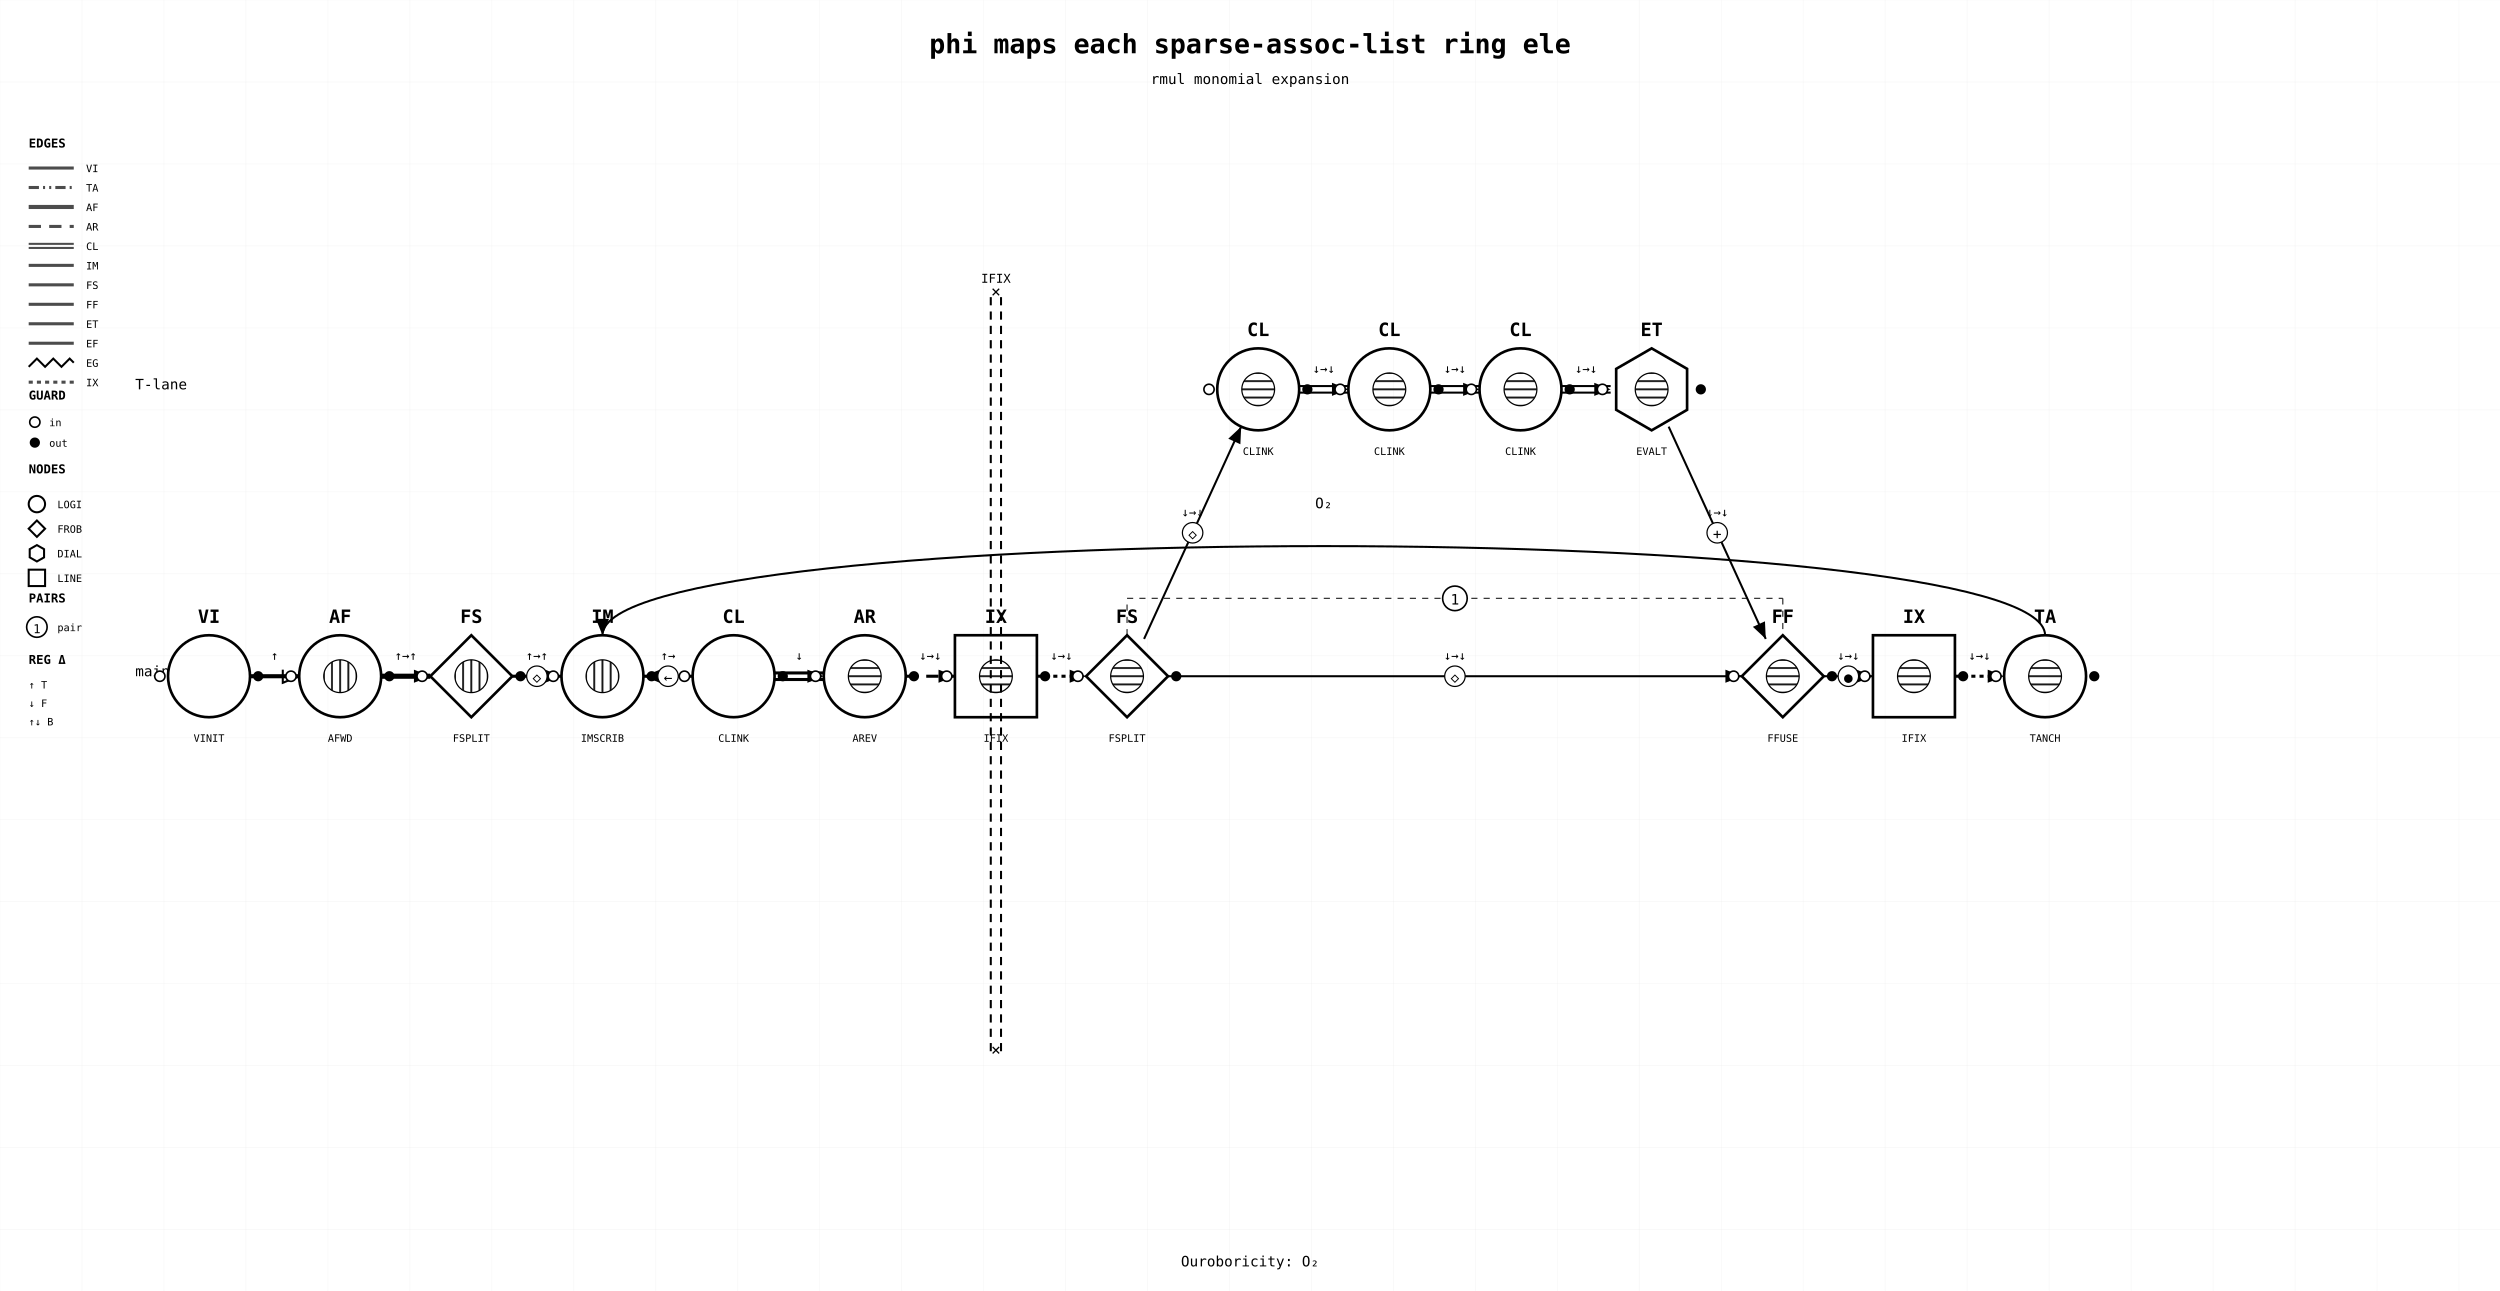
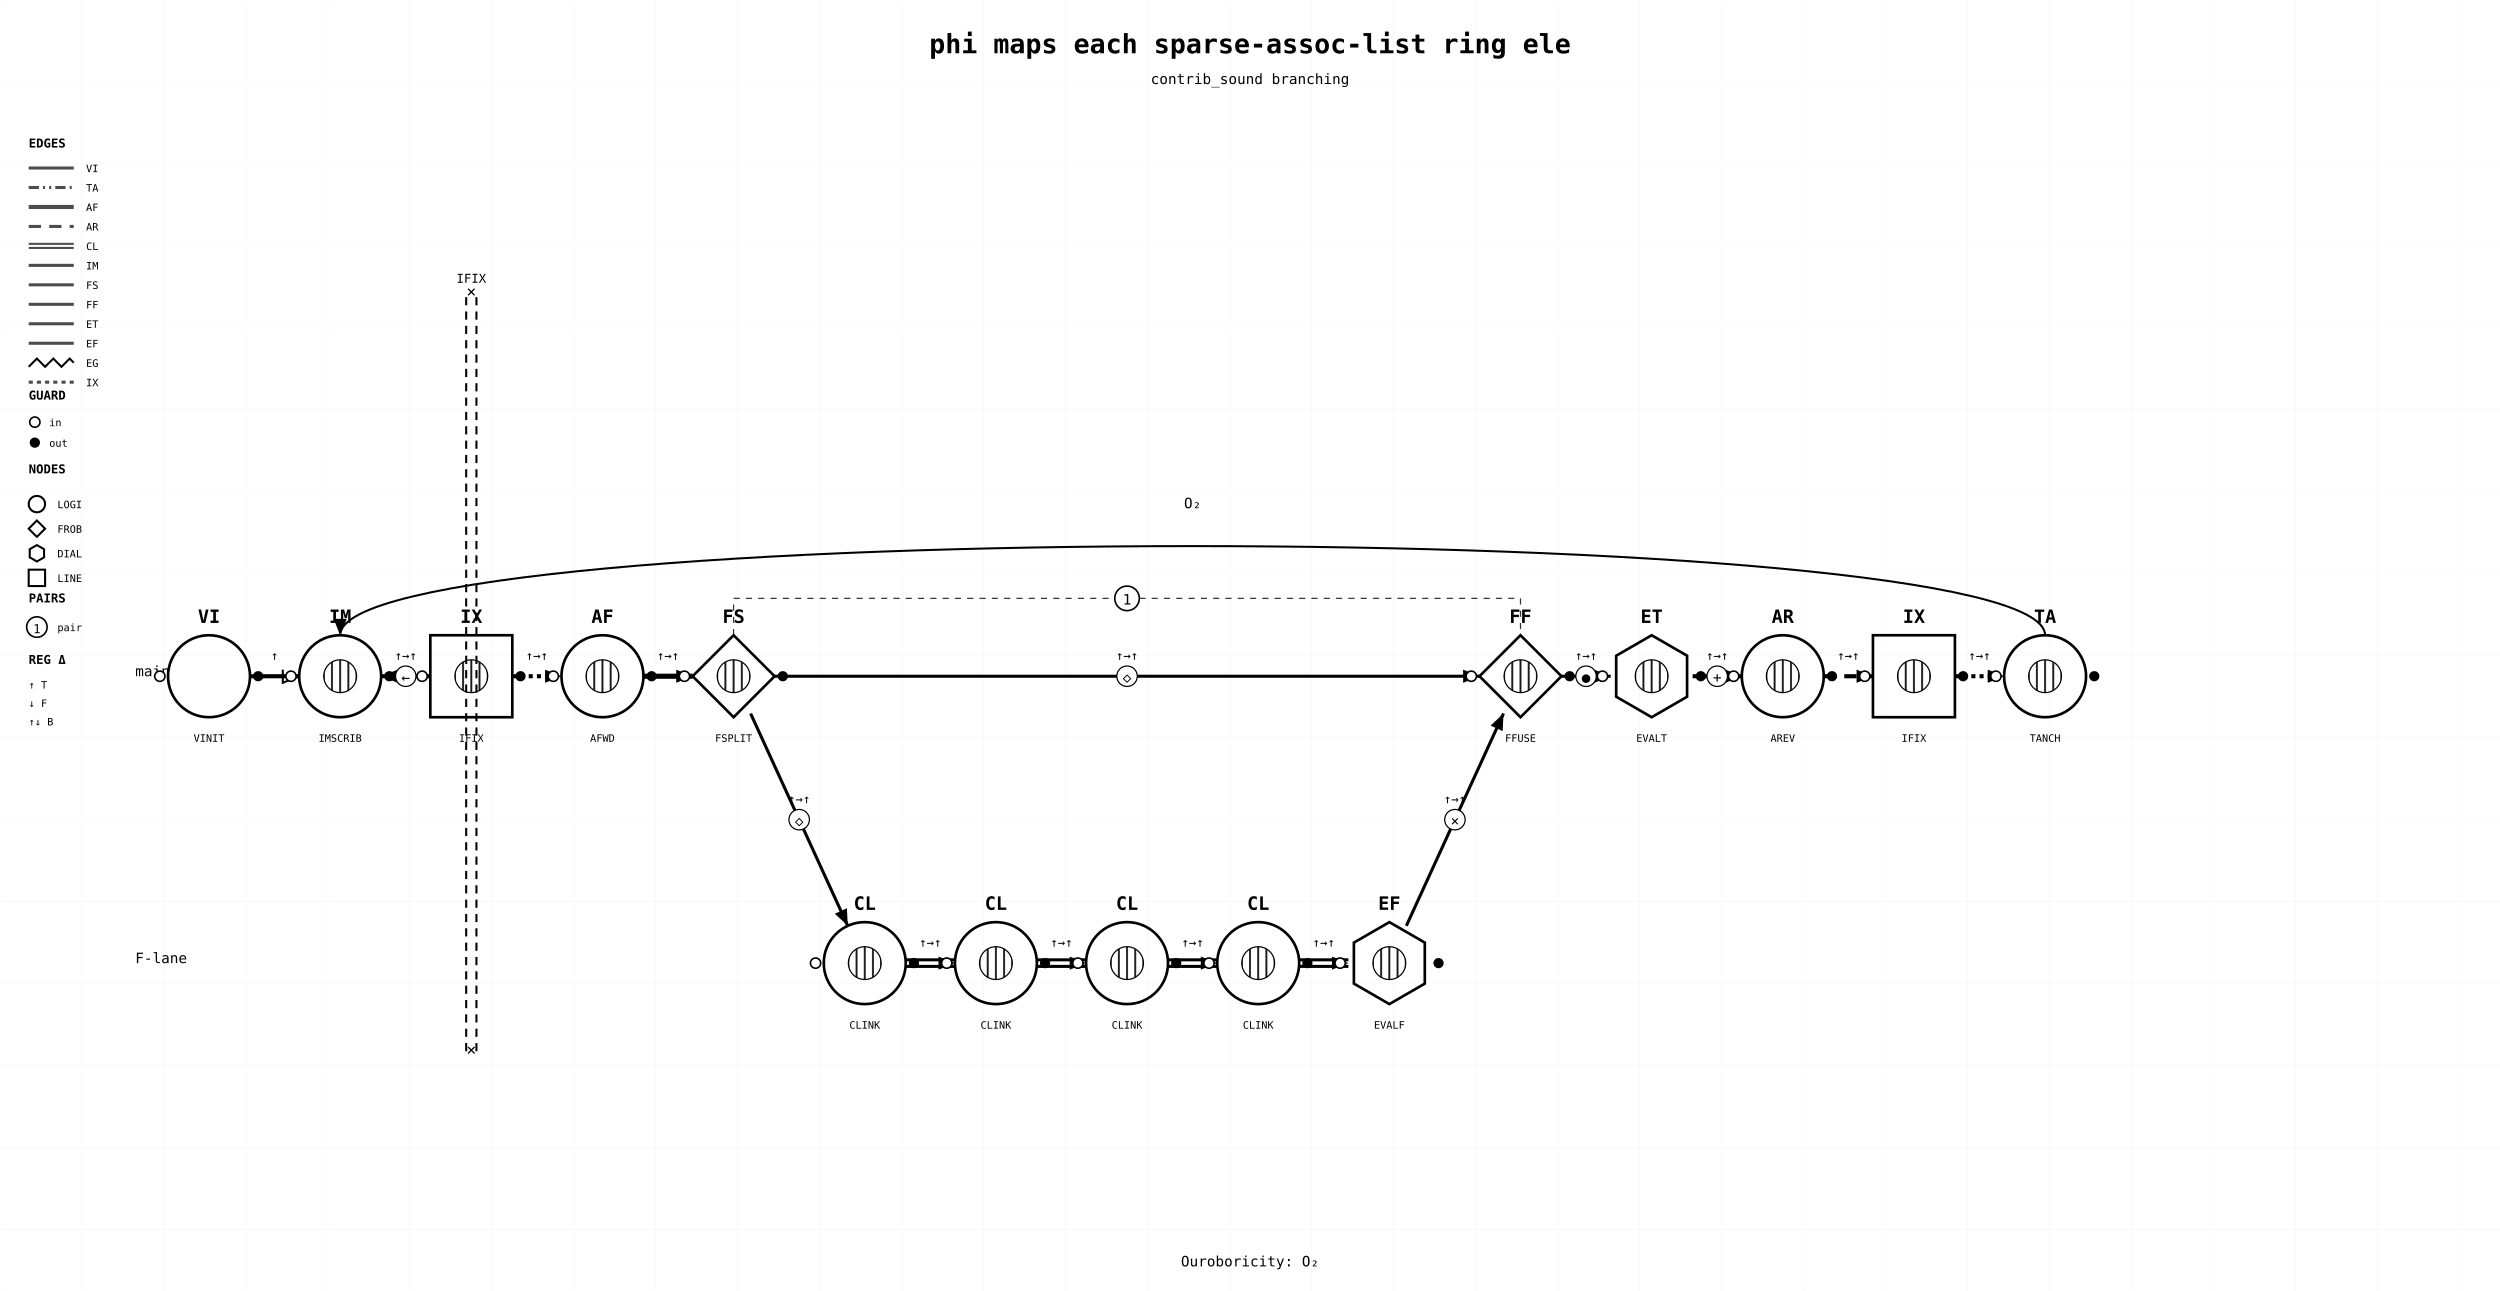
<svg xmlns="http://www.w3.org/2000/svg" viewBox="0 0 1220 630">
  <rect width="1220" height="630" fill="#ffffff" />
  <defs>
    <pattern id="hatch-T" width="4" height="4" patternUnits="userSpaceOnUse">
      <path d="M2,0 L2,4" stroke="#000000" stroke-width="0.8" />
    </pattern>
    <pattern id="hatch-F" width="4" height="4" patternUnits="userSpaceOnUse">
      <path d="M0,2 L4,2" stroke="#000000" stroke-width="0.8" />
    </pattern>
    <pattern id="hatch-B" width="4" height="4" patternUnits="userSpaceOnUse">
      <path d="M2,0 L2,4 M0,2 L4,2" stroke="#000000" stroke-width="0.8" />
    </pattern>
  </defs>
  <line x1="0.0" y1="0.0" x2="0.0" y2="630.0" stroke="#e8e8e8" stroke-width="0.4" opacity="0.3" />
  <line x1="40.0" y1="0.0" x2="40.0" y2="630.0" stroke="#e8e8e8" stroke-width="0.4" opacity="0.3" />
  <line x1="80.0" y1="0.0" x2="80.0" y2="630.0" stroke="#e8e8e8" stroke-width="0.4" opacity="0.3" />
  <line x1="120.0" y1="0.0" x2="120.0" y2="630.0" stroke="#e8e8e8" stroke-width="0.4" opacity="0.3" />
  <line x1="160.0" y1="0.0" x2="160.0" y2="630.0" stroke="#e8e8e8" stroke-width="0.4" opacity="0.3" />
  <line x1="200.0" y1="0.0" x2="200.0" y2="630.0" stroke="#e8e8e8" stroke-width="0.4" opacity="0.3" />
  <line x1="240.0" y1="0.0" x2="240.0" y2="630.0" stroke="#e8e8e8" stroke-width="0.4" opacity="0.3" />
  <line x1="280.0" y1="0.0" x2="280.0" y2="630.0" stroke="#e8e8e8" stroke-width="0.4" opacity="0.3" />
  <line x1="320.0" y1="0.0" x2="320.0" y2="630.0" stroke="#e8e8e8" stroke-width="0.4" opacity="0.3" />
  <line x1="360.0" y1="0.0" x2="360.0" y2="630.0" stroke="#e8e8e8" stroke-width="0.4" opacity="0.3" />
  <line x1="400.0" y1="0.0" x2="400.0" y2="630.0" stroke="#e8e8e8" stroke-width="0.4" opacity="0.3" />
  <line x1="440.0" y1="0.0" x2="440.0" y2="630.0" stroke="#e8e8e8" stroke-width="0.4" opacity="0.3" />
  <line x1="480.0" y1="0.0" x2="480.0" y2="630.0" stroke="#e8e8e8" stroke-width="0.4" opacity="0.3" />
  <line x1="520.0" y1="0.0" x2="520.0" y2="630.0" stroke="#e8e8e8" stroke-width="0.4" opacity="0.3" />
  <line x1="560.0" y1="0.0" x2="560.0" y2="630.0" stroke="#e8e8e8" stroke-width="0.4" opacity="0.3" />
  <line x1="600.0" y1="0.0" x2="600.0" y2="630.0" stroke="#e8e8e8" stroke-width="0.4" opacity="0.3" />
  <line x1="640.0" y1="0.0" x2="640.0" y2="630.0" stroke="#e8e8e8" stroke-width="0.4" opacity="0.3" />
  <line x1="680.0" y1="0.0" x2="680.0" y2="630.0" stroke="#e8e8e8" stroke-width="0.4" opacity="0.3" />
  <line x1="720.0" y1="0.0" x2="720.0" y2="630.0" stroke="#e8e8e8" stroke-width="0.4" opacity="0.3" />
  <line x1="760.0" y1="0.0" x2="760.0" y2="630.0" stroke="#e8e8e8" stroke-width="0.4" opacity="0.3" />
  <line x1="800.0" y1="0.0" x2="800.0" y2="630.0" stroke="#e8e8e8" stroke-width="0.4" opacity="0.3" />
  <line x1="840.0" y1="0.0" x2="840.0" y2="630.0" stroke="#e8e8e8" stroke-width="0.4" opacity="0.3" />
  <line x1="880.0" y1="0.0" x2="880.0" y2="630.0" stroke="#e8e8e8" stroke-width="0.4" opacity="0.3" />
  <line x1="920.0" y1="0.0" x2="920.0" y2="630.0" stroke="#e8e8e8" stroke-width="0.4" opacity="0.3" />
  <line x1="960.0" y1="0.0" x2="960.0" y2="630.0" stroke="#e8e8e8" stroke-width="0.4" opacity="0.3" />
  <line x1="1000.0" y1="0.0" x2="1000.0" y2="630.0" stroke="#e8e8e8" stroke-width="0.4" opacity="0.3" />
  <line x1="1040.0" y1="0.0" x2="1040.0" y2="630.0" stroke="#e8e8e8" stroke-width="0.4" opacity="0.3" />
  <line x1="1080.0" y1="0.0" x2="1080.0" y2="630.0" stroke="#e8e8e8" stroke-width="0.4" opacity="0.3" />
  <line x1="1120.0" y1="0.0" x2="1120.0" y2="630.0" stroke="#e8e8e8" stroke-width="0.4" opacity="0.3" />
  <line x1="1160.0" y1="0.0" x2="1160.0" y2="630.0" stroke="#e8e8e8" stroke-width="0.4" opacity="0.3" />
  <line x1="1200.0" y1="0.0" x2="1200.0" y2="630.0" stroke="#e8e8e8" stroke-width="0.4" opacity="0.3" />
  <line x1="0.0" y1="0.0" x2="1220.0" y2="0.0" stroke="#e8e8e8" stroke-width="0.4" opacity="0.3" />
  <line x1="0.0" y1="40.0" x2="1220.0" y2="40.0" stroke="#e8e8e8" stroke-width="0.4" opacity="0.3" />
  <line x1="0.0" y1="80.0" x2="1220.0" y2="80.0" stroke="#e8e8e8" stroke-width="0.4" opacity="0.3" />
  <line x1="0.0" y1="120.0" x2="1220.0" y2="120.0" stroke="#e8e8e8" stroke-width="0.4" opacity="0.3" />
  <line x1="0.0" y1="160.0" x2="1220.0" y2="160.0" stroke="#e8e8e8" stroke-width="0.4" opacity="0.3" />
  <line x1="0.0" y1="200.0" x2="1220.0" y2="200.0" stroke="#e8e8e8" stroke-width="0.4" opacity="0.3" />
  <line x1="0.0" y1="240.0" x2="1220.0" y2="240.0" stroke="#e8e8e8" stroke-width="0.4" opacity="0.3" />
  <line x1="0.0" y1="280.0" x2="1220.0" y2="280.0" stroke="#e8e8e8" stroke-width="0.4" opacity="0.3" />
  <line x1="0.0" y1="320.0" x2="1220.0" y2="320.0" stroke="#e8e8e8" stroke-width="0.4" opacity="0.3" />
  <line x1="0.0" y1="360.0" x2="1220.0" y2="360.0" stroke="#e8e8e8" stroke-width="0.4" opacity="0.3" />
  <line x1="0.0" y1="400.0" x2="1220.0" y2="400.0" stroke="#e8e8e8" stroke-width="0.4" opacity="0.3" />
  <line x1="0.0" y1="440.0" x2="1220.0" y2="440.0" stroke="#e8e8e8" stroke-width="0.4" opacity="0.3" />
  <line x1="0.0" y1="480.0" x2="1220.0" y2="480.0" stroke="#e8e8e8" stroke-width="0.4" opacity="0.3" />
  <line x1="0.0" y1="520.0" x2="1220.0" y2="520.0" stroke="#e8e8e8" stroke-width="0.4" opacity="0.3" />
  <line x1="0.0" y1="560.0" x2="1220.0" y2="560.0" stroke="#e8e8e8" stroke-width="0.4" opacity="0.3" />
  <line x1="0.0" y1="600.0" x2="1220.0" y2="600.0" stroke="#e8e8e8" stroke-width="0.4" opacity="0.3" />
  <text x="610.0" y="26.0" fill="#000000" font-size="13" text-anchor="middle" font-family="monospace" font-weight="bold">phi maps each sparse-assoc-list ring ele</text>
-   <text x="610.0" y="41.0" fill="#000000" font-size="7" text-anchor="middle" font-family="monospace">rmul monomial expansion</text>
-   <text x="66.0" y="190.0" fill="#000000" font-size="7" text-anchor="start" font-family="monospace">T-lane</text>
+   <text x="610.0" y="41.0" fill="#000000" font-size="7" text-anchor="middle" font-family="monospace">contrib_sound branching</text>
+   <text x="66.0" y="470.0" fill="#000000" font-size="7" text-anchor="start" font-family="monospace">F-lane</text>
  <text x="66.0" y="330.0" fill="#000000" font-size="7" text-anchor="start" font-family="monospace">main</text>
-   <line x1="483.5" y1="145.0" x2="483.5" y2="515.0" stroke="#000000" stroke-width="1.0" opacity="1.0" stroke-dasharray="4,3" />
-   <line x1="488.5" y1="145.0" x2="488.5" y2="515.0" stroke="#000000" stroke-width="1.0" opacity="1.0" stroke-dasharray="4,3" />
-   <text x="486.0" y="145.0" fill="#000000" font-size="8" text-anchor="middle" font-family="monospace">×</text>
-   <text x="486.0" y="515.0" fill="#000000" font-size="8" text-anchor="middle" font-family="monospace">×</text>
-   <text x="486.0" y="138.0" fill="#000000" font-size="6" text-anchor="middle" font-family="monospace">IFIX</text>
-   <line x1="550.0" y1="310.0" x2="550.0" y2="292.0" stroke="#000000" stroke-width="0.6" opacity="0.8" stroke-dasharray="3,3" />
-   <line x1="550.0" y1="292.0" x2="870.0" y2="292.0" stroke="#000000" stroke-width="0.6" opacity="0.8" stroke-dasharray="3,3" />
-   <line x1="870.0" y1="292.0" x2="870.0" y2="310.0" stroke="#000000" stroke-width="0.6" opacity="0.8" stroke-dasharray="3,3" />
-   <circle cx="710.0" cy="292.0" r="6" fill="#ffffff" stroke="#000000" stroke-width="0.8" />
-   <text x="710.0" y="295.0" fill="#000000" font-size="7" text-anchor="middle" font-family="monospace">1</text>
-   <line x1="558.3" y1="311.8" x2="605.7" y2="208.2" stroke="#000000" stroke-width="1.0" opacity="1.0" />
-   <polygon points="605.7,208.2 605.3,216.8 599.4,214.1" fill="#000000" />
-   <circle cx="582.0" cy="260.0" r="5" fill="#ffffff" stroke="#000000" stroke-width="0.6" />
-   <text x="582.0" y="263.0" fill="#000000" font-size="7" text-anchor="middle" font-family="monospace">◇</text>
-   <text x="582.0" y="252.0" fill="#000000" font-size="6" text-anchor="middle" font-family="monospace">↓→↓</text>
-   <line x1="634.0" y1="188.4" x2="658.0" y2="188.4" stroke="#000000" stroke-width="1.0" opacity="1.0" />
-   <line x1="634.0" y1="191.6" x2="658.0" y2="191.6" stroke="#000000" stroke-width="1.0" opacity="1.0" />
-   <polygon points="658.0,190.0 650.0,193.2 650.0,186.8" fill="#000000" />
-   <text x="646.0" y="182.0" fill="#000000" font-size="6" text-anchor="middle" font-family="monospace">↓→↓</text>
-   <line x1="698.0" y1="188.4" x2="722.0" y2="188.4" stroke="#000000" stroke-width="1.0" opacity="1.0" />
-   <line x1="698.0" y1="191.6" x2="722.0" y2="191.6" stroke="#000000" stroke-width="1.0" opacity="1.0" />
-   <polygon points="722.0,190.0 714.0,193.2 714.0,186.8" fill="#000000" />
-   <text x="710.0" y="182.0" fill="#000000" font-size="6" text-anchor="middle" font-family="monospace">↓→↓</text>
-   <line x1="762.0" y1="188.4" x2="786.0" y2="188.4" stroke="#000000" stroke-width="1.0" opacity="1.0" />
-   <line x1="762.0" y1="191.6" x2="786.0" y2="191.6" stroke="#000000" stroke-width="1.0" opacity="1.0" />
-   <polygon points="786.0,190.0 778.0,193.2 778.0,186.8" fill="#000000" />
-   <text x="774.0" y="182.0" fill="#000000" font-size="6" text-anchor="middle" font-family="monospace">↓→↓</text>
-   <line x1="814.3" y1="208.2" x2="861.7" y2="311.8" stroke="#000000" stroke-width="1.0" opacity="1.0" />
-   <polygon points="861.7,311.8 855.4,305.9 861.3,303.2" fill="#000000" />
-   <circle cx="838.0" cy="260.0" r="5" fill="#ffffff" stroke="#000000" stroke-width="0.6" />
-   <text x="838.0" y="263.0" fill="#000000" font-size="7" text-anchor="middle" font-family="monospace">+</text>
-   <text x="838.0" y="252.0" fill="#000000" font-size="6" text-anchor="middle" font-family="monospace">↓→↓</text>
-   <line x1="570.0" y1="330.0" x2="850.0" y2="330.0" stroke="#000000" stroke-width="1.0" opacity="1.0" />
-   <polygon points="850.0,330.0 842.0,333.2 842.0,326.8" fill="#000000" />
-   <circle cx="710.0" cy="330.0" r="5" fill="#ffffff" stroke="#000000" stroke-width="0.6" />
-   <text x="710.0" y="333.0" fill="#000000" font-size="7" text-anchor="middle" font-family="monospace">◇</text>
-   <text x="710.0" y="322.0" fill="#000000" font-size="6" text-anchor="middle" font-family="monospace">↓→↓</text>
+   <line x1="227.5" y1="145.0" x2="227.5" y2="515.0" stroke="#000000" stroke-width="1.0" opacity="1.0" stroke-dasharray="4,3" />
+   <line x1="232.5" y1="145.0" x2="232.5" y2="515.0" stroke="#000000" stroke-width="1.0" opacity="1.0" stroke-dasharray="4,3" />
+   <text x="230.0" y="145.0" fill="#000000" font-size="8" text-anchor="middle" font-family="monospace">×</text>
+   <text x="230.0" y="515.0" fill="#000000" font-size="8" text-anchor="middle" font-family="monospace">×</text>
+   <text x="230.0" y="138.0" fill="#000000" font-size="6" text-anchor="middle" font-family="monospace">IFIX</text>
+   <line x1="358.0" y1="310.0" x2="358.0" y2="292.0" stroke="#000000" stroke-width="0.6" opacity="0.8" stroke-dasharray="3,3" />
+   <line x1="358.0" y1="292.0" x2="742.0" y2="292.0" stroke="#000000" stroke-width="0.6" opacity="0.8" stroke-dasharray="3,3" />
+   <line x1="742.0" y1="292.0" x2="742.0" y2="310.0" stroke="#000000" stroke-width="0.6" opacity="0.8" stroke-dasharray="3,3" />
+   <circle cx="550.0" cy="292.0" r="6" fill="#ffffff" stroke="#000000" stroke-width="0.8" />
+   <text x="550.0" y="295.0" fill="#000000" font-size="7" text-anchor="middle" font-family="monospace">1</text>
+   <line x1="378.0" y1="330.0" x2="722.0" y2="330.0" stroke="#000000" stroke-width="1.5" opacity="1.0" />
+   <polygon points="722.0,330.0 714.0,333.2 714.0,326.8" fill="#000000" />
+   <circle cx="550.0" cy="330.0" r="5" fill="#ffffff" stroke="#000000" stroke-width="0.6" />
+   <text x="550.0" y="333.0" fill="#000000" font-size="7" text-anchor="middle" font-family="monospace">◇</text>
+   <text x="550.0" y="322.0" fill="#000000" font-size="6" text-anchor="middle" font-family="monospace">↑→↑</text>
+   <line x1="366.3" y1="348.2" x2="413.7" y2="451.8" stroke="#000000" stroke-width="1.5" opacity="1.0" />
+   <polygon points="413.7,451.8 407.4,445.9 413.3,443.2" fill="#000000" />
+   <circle cx="390.0" cy="400.0" r="5" fill="#ffffff" stroke="#000000" stroke-width="0.6" />
+   <text x="390.0" y="403.0" fill="#000000" font-size="7" text-anchor="middle" font-family="monospace">◇</text>
+   <text x="390.0" y="392.0" fill="#000000" font-size="6" text-anchor="middle" font-family="monospace">↑→↑</text>
+   <line x1="442.0" y1="468.4" x2="466.0" y2="468.4" stroke="#000000" stroke-width="1.5" opacity="1.0" />
+   <line x1="442.0" y1="471.6" x2="466.0" y2="471.6" stroke="#000000" stroke-width="1.5" opacity="1.0" />
+   <polygon points="466.0,470.0 458.0,473.2 458.0,466.8" fill="#000000" />
+   <text x="454.0" y="462.0" fill="#000000" font-size="6" text-anchor="middle" font-family="monospace">↑→↑</text>
+   <line x1="506.0" y1="468.4" x2="530.0" y2="468.4" stroke="#000000" stroke-width="1.5" opacity="1.0" />
+   <line x1="506.0" y1="471.6" x2="530.0" y2="471.6" stroke="#000000" stroke-width="1.5" opacity="1.0" />
+   <polygon points="530.0,470.0 522.0,473.2 522.0,466.8" fill="#000000" />
+   <text x="518.0" y="462.0" fill="#000000" font-size="6" text-anchor="middle" font-family="monospace">↑→↑</text>
+   <line x1="570.0" y1="468.4" x2="594.0" y2="468.4" stroke="#000000" stroke-width="1.5" opacity="1.0" />
+   <line x1="570.0" y1="471.6" x2="594.0" y2="471.6" stroke="#000000" stroke-width="1.5" opacity="1.0" />
+   <polygon points="594.0,470.0 586.0,473.2 586.0,466.8" fill="#000000" />
+   <text x="582.0" y="462.0" fill="#000000" font-size="6" text-anchor="middle" font-family="monospace">↑→↑</text>
+   <line x1="634.0" y1="468.4" x2="658.0" y2="468.4" stroke="#000000" stroke-width="1.5" opacity="1.0" />
+   <line x1="634.0" y1="471.6" x2="658.0" y2="471.6" stroke="#000000" stroke-width="1.5" opacity="1.0" />
+   <polygon points="658.0,470.0 650.0,473.2 650.0,466.8" fill="#000000" />
+   <text x="646.0" y="462.0" fill="#000000" font-size="6" text-anchor="middle" font-family="monospace">↑→↑</text>
+   <line x1="686.3" y1="451.8" x2="733.7" y2="348.2" stroke="#000000" stroke-width="1.5" opacity="1.0" />
+   <polygon points="733.7,348.2 733.3,356.8 727.4,354.1" fill="#000000" />
+   <circle cx="710.0" cy="400.0" r="5" fill="#ffffff" stroke="#000000" stroke-width="0.6" />
+   <text x="710.0" y="403.0" fill="#000000" font-size="7" text-anchor="middle" font-family="monospace">×</text>
+   <text x="710.0" y="392.0" fill="#000000" font-size="6" text-anchor="middle" font-family="monospace">↑→↑</text>
  <line x1="122.0" y1="330.0" x2="146.0" y2="330.0" stroke="#000000" stroke-width="2.0" opacity="1.0" />
  <polyline points="146.0,330.0 138.0,333.2 138.0,326.8" fill="none" stroke="#000000" stroke-width="1.0" />
  <text x="134.0" y="322.0" fill="#000000" font-size="6" text-anchor="middle" font-family="monospace">↑</text>
-   <line x1="186.0" y1="330.0" x2="210.0" y2="330.0" stroke="#000000" stroke-width="2.5" opacity="1.0" />
-   <polygon points="210.0,330.0 202.0,333.2 202.0,326.8" fill="#000000" />
+   <line x1="186.0" y1="330.0" x2="210.0" y2="330.0" stroke="#000000" stroke-width="2.0" opacity="1.0" />
+   <polygon points="186.0,330.0 194.0,326.8 194.0,333.2" fill="#000000" />
+   <circle cx="198.0" cy="330.0" r="5" fill="#ffffff" stroke="#000000" stroke-width="0.6" />
+   <text x="198.0" y="333.0" fill="#000000" font-size="7" text-anchor="middle" font-family="monospace">←</text>
  <text x="198.0" y="322.0" fill="#000000" font-size="6" text-anchor="middle" font-family="monospace">↑→↑</text>
-   <line x1="250.0" y1="330.0" x2="274.0" y2="330.0" stroke="#000000" stroke-width="1.5" opacity="1.0" />
+   <line x1="250.0" y1="330.0" x2="274.0" y2="330.0" stroke="#000000" stroke-width="2.0" opacity="1.0" stroke-dasharray="2,2" />
  <polygon points="274.0,330.0 266.0,333.2 266.0,326.8" fill="#000000" />
-   <circle cx="262.0" cy="330.0" r="5" fill="#ffffff" stroke="#000000" stroke-width="0.6" />
-   <text x="262.0" y="333.0" fill="#000000" font-size="7" text-anchor="middle" font-family="monospace">◇</text>
  <text x="262.0" y="322.0" fill="#000000" font-size="6" text-anchor="middle" font-family="monospace">↑→↑</text>
-   <line x1="314.0" y1="330.0" x2="338.0" y2="330.0" stroke="#000000" stroke-width="1.5" opacity="1.0" />
-   <polygon points="314.0,330.0 322.0,326.8 322.0,333.2" fill="#000000" />
-   <circle cx="326.0" cy="330.0" r="5" fill="#ffffff" stroke="#000000" stroke-width="0.6" />
-   <text x="326.0" y="333.0" fill="#000000" font-size="7" text-anchor="middle" font-family="monospace">←</text>
-   <text x="326.0" y="322.0" fill="#000000" font-size="6" text-anchor="middle" font-family="monospace">↑→</text>
-   <line x1="378.0" y1="328.4" x2="402.0" y2="328.4" stroke="#000000" stroke-width="1.5" opacity="1.0" />
-   <line x1="378.0" y1="331.6" x2="402.0" y2="331.6" stroke="#000000" stroke-width="1.5" opacity="1.0" />
-   <polygon points="402.0,330.0 394.0,333.2 394.0,326.8" fill="#000000" />
-   <text x="390.0" y="322.0" fill="#000000" font-size="6" text-anchor="middle" font-family="monospace">↓</text>
-   <line x1="442.0" y1="330.0" x2="466.0" y2="330.0" stroke="#000000" stroke-width="1.5" opacity="1.0" stroke-dasharray="6,4" />
-   <polygon points="466.0,330.0 458.0,333.2 458.0,326.8" fill="#000000" />
-   <text x="454.0" y="322.0" fill="#000000" font-size="6" text-anchor="middle" font-family="monospace">↓→↓</text>
-   <line x1="506.0" y1="330.0" x2="530.0" y2="330.0" stroke="#000000" stroke-width="1.5" opacity="1.0" stroke-dasharray="2,2" />
-   <polygon points="530.0,330.0 522.0,333.2 522.0,326.8" fill="#000000" />
-   <text x="518.0" y="322.0" fill="#000000" font-size="6" text-anchor="middle" font-family="monospace">↓→↓</text>
-   <line x1="954.0" y1="330.0" x2="978.0" y2="330.0" stroke="#000000" stroke-width="1.5" opacity="1.0" stroke-dasharray="2,2" />
+   <line x1="314.0" y1="330.0" x2="338.0" y2="330.0" stroke="#000000" stroke-width="2.5" opacity="1.0" />
+   <polygon points="338.0,330.0 330.0,333.2 330.0,326.8" fill="#000000" />
+   <text x="326.0" y="322.0" fill="#000000" font-size="6" text-anchor="middle" font-family="monospace">↑→↑</text>
+   <line x1="826.0" y1="330.0" x2="850.0" y2="330.0" stroke="#000000" stroke-width="2.0" opacity="1.0" />
+   <polygon points="850.0,330.0 842.0,333.2 842.0,326.8" fill="#000000" />
+   <circle cx="838.0" cy="330.0" r="5" fill="#ffffff" stroke="#000000" stroke-width="0.6" />
+   <text x="838.0" y="333.0" fill="#000000" font-size="7" text-anchor="middle" font-family="monospace">+</text>
+   <text x="838.0" y="322.0" fill="#000000" font-size="6" text-anchor="middle" font-family="monospace">↑→↑</text>
+   <line x1="890.0" y1="330.0" x2="914.0" y2="330.0" stroke="#000000" stroke-width="2.0" opacity="1.0" stroke-dasharray="6,4" />
+   <polygon points="914.0,330.0 906.0,333.2 906.0,326.8" fill="#000000" />
+   <text x="902.0" y="322.0" fill="#000000" font-size="6" text-anchor="middle" font-family="monospace">↑→↑</text>
+   <line x1="954.0" y1="330.0" x2="978.0" y2="330.0" stroke="#000000" stroke-width="2.0" opacity="1.0" stroke-dasharray="2,2" />
  <polygon points="978.0,330.0 970.0,333.2 970.0,326.8" fill="#000000" />
-   <text x="966.0" y="322.0" fill="#000000" font-size="6" text-anchor="middle" font-family="monospace">↓→↓</text>
-   <line x1="890.0" y1="330.0" x2="914.0" y2="330.0" stroke="#000000" stroke-width="1.0" opacity="1.0" />
-   <polygon points="914.0,330.0 906.0,333.2 906.0,326.8" fill="#000000" />
-   <circle cx="902.0" cy="330.0" r="5" fill="#ffffff" stroke="#000000" stroke-width="0.6" />
-   <text x="902.0" y="333.0" fill="#000000" font-size="7" text-anchor="middle" font-family="monospace">●</text>
-   <text x="902.0" y="322.0" fill="#000000" font-size="6" text-anchor="middle" font-family="monospace">↓→↓</text>
+   <text x="966.0" y="322.0" fill="#000000" font-size="6" text-anchor="middle" font-family="monospace">↑→↑</text>
+   <line x1="762.0" y1="330.0" x2="786.0" y2="330.0" stroke="#000000" stroke-width="1.5" opacity="1.0" />
+   <polygon points="786.0,330.0 778.0,333.2 778.0,326.8" fill="#000000" />
+   <circle cx="774.0" cy="330.0" r="5" fill="#ffffff" stroke="#000000" stroke-width="0.6" />
+   <text x="774.0" y="333.0" fill="#000000" font-size="7" text-anchor="middle" font-family="monospace">●</text>
+   <text x="774.0" y="322.0" fill="#000000" font-size="6" text-anchor="middle" font-family="monospace">↑→↑</text>
  <circle fill="none" stroke="#000000" stroke-width="1.3" cx="102.0" cy="330.0" r="20.0" />
  <circle cx="78.0" cy="330.0" r="2.5" fill="#ffffff" stroke="#000000" stroke-width="0.8" />
  <circle cx="126.0" cy="330.0" r="2.5" fill="#000000" />
  <text x="102.0" y="304.0" fill="#000000" font-size="9" text-anchor="middle" font-family="monospace" font-weight="bold">VI</text>
  <text x="102.0" y="362.0" fill="#000000" font-size="5" text-anchor="middle" font-family="monospace">VINIT</text>
  <circle fill="none" stroke="#000000" stroke-width="1.3" cx="166.0" cy="330.0" r="20.0" />
  <circle cx="166.0" cy="330.0" r="8" fill="url(#hatch-T)" stroke="#000000" stroke-width="0.6" />
  <circle cx="142.0" cy="330.0" r="2.5" fill="#ffffff" stroke="#000000" stroke-width="0.8" />
  <circle cx="190.0" cy="330.0" r="2.5" fill="#000000" />
-   <text x="166.0" y="304.0" fill="#000000" font-size="9" text-anchor="middle" font-family="monospace" font-weight="bold">AF</text>
-   <text x="166.0" y="362.0" fill="#000000" font-size="5" text-anchor="middle" font-family="monospace">AFWD</text>
-   <polygon fill="none" stroke="#000000" stroke-width="1.3" points="230.0,310.0 250.0,330 230.0,350.0 210.0,330" />
+   <text x="166.0" y="304.0" fill="#000000" font-size="9" text-anchor="middle" font-family="monospace" font-weight="bold">IM</text>
+   <text x="166.0" y="362.0" fill="#000000" font-size="5" text-anchor="middle" font-family="monospace">IMSCRIB</text>
+   <rect fill="none" stroke="#000000" stroke-width="1.3" x="210.0" y="310.0" width="40.0" height="40.0" />
  <circle cx="230.0" cy="330.0" r="8" fill="url(#hatch-T)" stroke="#000000" stroke-width="0.6" />
  <circle cx="206.0" cy="330.0" r="2.5" fill="#ffffff" stroke="#000000" stroke-width="0.8" />
  <circle cx="254.0" cy="330.0" r="2.5" fill="#000000" />
-   <text x="230.0" y="304.0" fill="#000000" font-size="9" text-anchor="middle" font-family="monospace" font-weight="bold">FS</text>
-   <text x="230.0" y="362.0" fill="#000000" font-size="5" text-anchor="middle" font-family="monospace">FSPLIT</text>
+   <text x="230.0" y="304.0" fill="#000000" font-size="9" text-anchor="middle" font-family="monospace" font-weight="bold">IX</text>
+   <text x="230.0" y="362.0" fill="#000000" font-size="5" text-anchor="middle" font-family="monospace">IFIX</text>
  <circle fill="none" stroke="#000000" stroke-width="1.3" cx="294.0" cy="330.0" r="20.0" />
  <circle cx="294.0" cy="330.0" r="8" fill="url(#hatch-T)" stroke="#000000" stroke-width="0.6" />
  <circle cx="270.0" cy="330.0" r="2.5" fill="#ffffff" stroke="#000000" stroke-width="0.8" />
  <circle cx="318.0" cy="330.0" r="2.5" fill="#000000" />
-   <text x="294.0" y="304.0" fill="#000000" font-size="9" text-anchor="middle" font-family="monospace" font-weight="bold">IM</text>
-   <text x="294.0" y="362.0" fill="#000000" font-size="5" text-anchor="middle" font-family="monospace">IMSCRIB</text>
-   <circle fill="none" stroke="#000000" stroke-width="1.3" cx="358.0" cy="330.0" r="20.0" />
+   <text x="294.0" y="304.0" fill="#000000" font-size="9" text-anchor="middle" font-family="monospace" font-weight="bold">AF</text>
+   <text x="294.0" y="362.0" fill="#000000" font-size="5" text-anchor="middle" font-family="monospace">AFWD</text>
+   <polygon fill="none" stroke="#000000" stroke-width="1.3" points="358.0,310.0 378.0,330 358.0,350.0 338.0,330" />
+   <circle cx="358.0" cy="330.0" r="8" fill="url(#hatch-T)" stroke="#000000" stroke-width="0.6" />
  <circle cx="334.0" cy="330.0" r="2.5" fill="#ffffff" stroke="#000000" stroke-width="0.8" />
  <circle cx="382.0" cy="330.0" r="2.5" fill="#000000" />
-   <text x="358.0" y="304.0" fill="#000000" font-size="9" text-anchor="middle" font-family="monospace" font-weight="bold">CL</text>
-   <text x="358.0" y="362.0" fill="#000000" font-size="5" text-anchor="middle" font-family="monospace">CLINK</text>
-   <circle fill="none" stroke="#000000" stroke-width="1.3" cx="422.0" cy="330.0" r="20.0" />
-   <circle cx="422.0" cy="330.0" r="8" fill="url(#hatch-F)" stroke="#000000" stroke-width="0.6" />
-   <circle cx="398.0" cy="330.0" r="2.5" fill="#ffffff" stroke="#000000" stroke-width="0.8" />
-   <circle cx="446.0" cy="330.0" r="2.5" fill="#000000" />
-   <text x="422.0" y="304.0" fill="#000000" font-size="9" text-anchor="middle" font-family="monospace" font-weight="bold">AR</text>
-   <text x="422.0" y="362.0" fill="#000000" font-size="5" text-anchor="middle" font-family="monospace">AREV</text>
-   <rect fill="none" stroke="#000000" stroke-width="1.3" x="466.0" y="310.0" width="40.0" height="40.0" />
-   <circle cx="486.0" cy="330.0" r="8" fill="url(#hatch-F)" stroke="#000000" stroke-width="0.6" />
-   <circle cx="462.0" cy="330.0" r="2.5" fill="#ffffff" stroke="#000000" stroke-width="0.8" />
-   <circle cx="510.0" cy="330.0" r="2.5" fill="#000000" />
-   <text x="486.0" y="304.0" fill="#000000" font-size="9" text-anchor="middle" font-family="monospace" font-weight="bold">IX</text>
-   <text x="486.0" y="362.0" fill="#000000" font-size="5" text-anchor="middle" font-family="monospace">IFIX</text>
-   <polygon fill="none" stroke="#000000" stroke-width="1.3" points="550.0,310.0 570.0,330 550.0,350.0 530.0,330" />
-   <circle cx="550.0" cy="330.0" r="8" fill="url(#hatch-F)" stroke="#000000" stroke-width="0.6" />
-   <circle cx="526.0" cy="330.0" r="2.5" fill="#ffffff" stroke="#000000" stroke-width="0.8" />
-   <circle cx="574.0" cy="330.0" r="2.5" fill="#000000" />
-   <text x="550.0" y="304.0" fill="#000000" font-size="9" text-anchor="middle" font-family="monospace" font-weight="bold">FS</text>
-   <text x="550.0" y="362.0" fill="#000000" font-size="5" text-anchor="middle" font-family="monospace">FSPLIT</text>
-   <circle fill="none" stroke="#000000" stroke-width="1.3" cx="614.0" cy="190.0" r="20.0" />
-   <circle cx="614.0" cy="190.0" r="8" fill="url(#hatch-F)" stroke="#000000" stroke-width="0.6" />
-   <circle cx="590.0" cy="190.0" r="2.5" fill="#ffffff" stroke="#000000" stroke-width="0.8" />
-   <circle cx="638.0" cy="190.0" r="2.5" fill="#000000" />
-   <text x="614.0" y="164.0" fill="#000000" font-size="9" text-anchor="middle" font-family="monospace" font-weight="bold">CL</text>
-   <text x="614.0" y="222.0" fill="#000000" font-size="5" text-anchor="middle" font-family="monospace">CLINK</text>
-   <circle fill="none" stroke="#000000" stroke-width="1.3" cx="678.0" cy="190.0" r="20.0" />
-   <circle cx="678.0" cy="190.0" r="8" fill="url(#hatch-F)" stroke="#000000" stroke-width="0.6" />
-   <circle cx="654.0" cy="190.0" r="2.5" fill="#ffffff" stroke="#000000" stroke-width="0.8" />
-   <circle cx="702.0" cy="190.0" r="2.5" fill="#000000" />
-   <text x="678.0" y="164.0" fill="#000000" font-size="9" text-anchor="middle" font-family="monospace" font-weight="bold">CL</text>
-   <text x="678.0" y="222.0" fill="#000000" font-size="5" text-anchor="middle" font-family="monospace">CLINK</text>
-   <circle fill="none" stroke="#000000" stroke-width="1.3" cx="742.0" cy="190.0" r="20.0" />
-   <circle cx="742.0" cy="190.0" r="8" fill="url(#hatch-F)" stroke="#000000" stroke-width="0.6" />
-   <circle cx="718.0" cy="190.0" r="2.5" fill="#ffffff" stroke="#000000" stroke-width="0.8" />
-   <circle cx="766.0" cy="190.0" r="2.5" fill="#000000" />
-   <text x="742.0" y="164.0" fill="#000000" font-size="9" text-anchor="middle" font-family="monospace" font-weight="bold">CL</text>
-   <text x="742.0" y="222.0" fill="#000000" font-size="5" text-anchor="middle" font-family="monospace">CLINK</text>
-   <polygon fill="none" stroke="#000000" stroke-width="1.3" points="823.3,200.0 806.0,210.0 788.7,200.0 788.7,180.0 806.0,170.0 823.3,180.0" />
-   <circle cx="806.0" cy="190.0" r="8" fill="url(#hatch-F)" stroke="#000000" stroke-width="0.6" />
-   <circle cx="782.0" cy="190.0" r="2.5" fill="#ffffff" stroke="#000000" stroke-width="0.8" />
-   <circle cx="830.0" cy="190.0" r="2.5" fill="#000000" />
-   <text x="806.0" y="164.0" fill="#000000" font-size="9" text-anchor="middle" font-family="monospace" font-weight="bold">ET</text>
-   <text x="806.0" y="222.0" fill="#000000" font-size="5" text-anchor="middle" font-family="monospace">EVALT</text>
-   <polygon fill="none" stroke="#000000" stroke-width="1.3" points="870.0,310.0 890.0,330 870.0,350.0 850.0,330" />
-   <circle cx="870.0" cy="330.0" r="8" fill="url(#hatch-F)" stroke="#000000" stroke-width="0.6" />
+   <text x="358.0" y="304.0" fill="#000000" font-size="9" text-anchor="middle" font-family="monospace" font-weight="bold">FS</text>
+   <text x="358.0" y="362.0" fill="#000000" font-size="5" text-anchor="middle" font-family="monospace">FSPLIT</text>
+   <circle fill="none" stroke="#000000" stroke-width="1.3" cx="422.0" cy="470.0" r="20.0" />
+   <circle cx="422.0" cy="470.0" r="8" fill="url(#hatch-T)" stroke="#000000" stroke-width="0.6" />
+   <circle cx="398.0" cy="470.0" r="2.5" fill="#ffffff" stroke="#000000" stroke-width="0.8" />
+   <circle cx="446.0" cy="470.0" r="2.5" fill="#000000" />
+   <text x="422.0" y="444.0" fill="#000000" font-size="9" text-anchor="middle" font-family="monospace" font-weight="bold">CL</text>
+   <text x="422.0" y="502.0" fill="#000000" font-size="5" text-anchor="middle" font-family="monospace">CLINK</text>
+   <circle fill="none" stroke="#000000" stroke-width="1.3" cx="486.0" cy="470.0" r="20.0" />
+   <circle cx="486.0" cy="470.0" r="8" fill="url(#hatch-T)" stroke="#000000" stroke-width="0.6" />
+   <circle cx="462.0" cy="470.0" r="2.5" fill="#ffffff" stroke="#000000" stroke-width="0.8" />
+   <circle cx="510.0" cy="470.0" r="2.5" fill="#000000" />
+   <text x="486.0" y="444.0" fill="#000000" font-size="9" text-anchor="middle" font-family="monospace" font-weight="bold">CL</text>
+   <text x="486.0" y="502.0" fill="#000000" font-size="5" text-anchor="middle" font-family="monospace">CLINK</text>
+   <circle fill="none" stroke="#000000" stroke-width="1.3" cx="550.0" cy="470.0" r="20.0" />
+   <circle cx="550.0" cy="470.0" r="8" fill="url(#hatch-T)" stroke="#000000" stroke-width="0.6" />
+   <circle cx="526.0" cy="470.0" r="2.5" fill="#ffffff" stroke="#000000" stroke-width="0.8" />
+   <circle cx="574.0" cy="470.0" r="2.5" fill="#000000" />
+   <text x="550.0" y="444.0" fill="#000000" font-size="9" text-anchor="middle" font-family="monospace" font-weight="bold">CL</text>
+   <text x="550.0" y="502.0" fill="#000000" font-size="5" text-anchor="middle" font-family="monospace">CLINK</text>
+   <circle fill="none" stroke="#000000" stroke-width="1.3" cx="614.0" cy="470.0" r="20.0" />
+   <circle cx="614.0" cy="470.0" r="8" fill="url(#hatch-T)" stroke="#000000" stroke-width="0.6" />
+   <circle cx="590.0" cy="470.0" r="2.5" fill="#ffffff" stroke="#000000" stroke-width="0.8" />
+   <circle cx="638.0" cy="470.0" r="2.5" fill="#000000" />
+   <text x="614.0" y="444.0" fill="#000000" font-size="9" text-anchor="middle" font-family="monospace" font-weight="bold">CL</text>
+   <text x="614.0" y="502.0" fill="#000000" font-size="5" text-anchor="middle" font-family="monospace">CLINK</text>
+   <polygon fill="none" stroke="#000000" stroke-width="1.3" points="695.3,480.0 678.0,490.0 660.7,480.0 660.7,460.0 678.0,450.0 695.3,460.0" />
+   <circle cx="678.0" cy="470.0" r="8" fill="url(#hatch-T)" stroke="#000000" stroke-width="0.6" />
+   <circle cx="654.0" cy="470.0" r="2.5" fill="#ffffff" stroke="#000000" stroke-width="0.8" />
+   <circle cx="702.0" cy="470.0" r="2.5" fill="#000000" />
+   <text x="678.0" y="444.0" fill="#000000" font-size="9" text-anchor="middle" font-family="monospace" font-weight="bold">EF</text>
+   <text x="678.0" y="502.0" fill="#000000" font-size="5" text-anchor="middle" font-family="monospace">EVALF</text>
+   <polygon fill="none" stroke="#000000" stroke-width="1.3" points="742.0,310.0 762.0,330 742.0,350.0 722.0,330" />
+   <circle cx="742.0" cy="330.0" r="8" fill="url(#hatch-T)" stroke="#000000" stroke-width="0.6" />
+   <circle cx="718.0" cy="330.0" r="2.5" fill="#ffffff" stroke="#000000" stroke-width="0.8" />
+   <circle cx="766.0" cy="330.0" r="2.5" fill="#000000" />
+   <text x="742.0" y="304.0" fill="#000000" font-size="9" text-anchor="middle" font-family="monospace" font-weight="bold">FF</text>
+   <text x="742.0" y="362.0" fill="#000000" font-size="5" text-anchor="middle" font-family="monospace">FFUSE</text>
+   <polygon fill="none" stroke="#000000" stroke-width="1.3" points="823.3,340.0 806.0,350.0 788.7,340.0 788.7,320.0 806.0,310.0 823.3,320.0" />
+   <circle cx="806.0" cy="330.0" r="8" fill="url(#hatch-T)" stroke="#000000" stroke-width="0.6" />
+   <circle cx="782.0" cy="330.0" r="2.5" fill="#ffffff" stroke="#000000" stroke-width="0.8" />
+   <circle cx="830.0" cy="330.0" r="2.5" fill="#000000" />
+   <text x="806.0" y="304.0" fill="#000000" font-size="9" text-anchor="middle" font-family="monospace" font-weight="bold">ET</text>
+   <text x="806.0" y="362.0" fill="#000000" font-size="5" text-anchor="middle" font-family="monospace">EVALT</text>
+   <circle fill="none" stroke="#000000" stroke-width="1.3" cx="870.0" cy="330.0" r="20.0" />
+   <circle cx="870.0" cy="330.0" r="8" fill="url(#hatch-T)" stroke="#000000" stroke-width="0.6" />
  <circle cx="846.0" cy="330.0" r="2.5" fill="#ffffff" stroke="#000000" stroke-width="0.8" />
  <circle cx="894.0" cy="330.0" r="2.5" fill="#000000" />
-   <text x="870.0" y="304.0" fill="#000000" font-size="9" text-anchor="middle" font-family="monospace" font-weight="bold">FF</text>
-   <text x="870.0" y="362.0" fill="#000000" font-size="5" text-anchor="middle" font-family="monospace">FFUSE</text>
+   <text x="870.0" y="304.0" fill="#000000" font-size="9" text-anchor="middle" font-family="monospace" font-weight="bold">AR</text>
+   <text x="870.0" y="362.0" fill="#000000" font-size="5" text-anchor="middle" font-family="monospace">AREV</text>
  <rect fill="none" stroke="#000000" stroke-width="1.3" x="914.0" y="310.0" width="40.0" height="40.0" />
-   <circle cx="934.0" cy="330.0" r="8" fill="url(#hatch-F)" stroke="#000000" stroke-width="0.6" />
+   <circle cx="934.0" cy="330.0" r="8" fill="url(#hatch-T)" stroke="#000000" stroke-width="0.6" />
  <circle cx="910.0" cy="330.0" r="2.5" fill="#ffffff" stroke="#000000" stroke-width="0.8" />
  <circle cx="958.0" cy="330.0" r="2.5" fill="#000000" />
  <text x="934.0" y="304.0" fill="#000000" font-size="9" text-anchor="middle" font-family="monospace" font-weight="bold">IX</text>
  <text x="934.0" y="362.0" fill="#000000" font-size="5" text-anchor="middle" font-family="monospace">IFIX</text>
  <circle fill="none" stroke="#000000" stroke-width="1.3" cx="998.0" cy="330.0" r="20.0" />
-   <circle cx="998.0" cy="330.0" r="8" fill="url(#hatch-F)" stroke="#000000" stroke-width="0.6" />
+   <circle cx="998.0" cy="330.0" r="8" fill="url(#hatch-T)" stroke="#000000" stroke-width="0.6" />
  <circle cx="974.0" cy="330.0" r="2.5" fill="#ffffff" stroke="#000000" stroke-width="0.8" />
  <circle cx="1022.0" cy="330.0" r="2.5" fill="#000000" />
  <text x="998.0" y="304.0" fill="#000000" font-size="9" text-anchor="middle" font-family="monospace" font-weight="bold">TA</text>
  <text x="998.0" y="362.0" fill="#000000" font-size="5" text-anchor="middle" font-family="monospace">TANCH</text>
-   <path d="M 998.0,310.0 C 998.0,252.0 294.0,252.0 294.0,310.0" fill="none" stroke="#000000" stroke-width="1.0" />
-   <polygon points="294.0,310.0 290.8,302.0 297.2,302.0" fill="#000000" />
-   <text x="646.0" y="248.0" fill="#000000" font-size="7" text-anchor="middle" font-family="monospace">O₂</text>
+   <path d="M 998.0,310.0 C 998.0,252.0 166.0,252.0 166.0,310.0" fill="none" stroke="#000000" stroke-width="1.0" />
+   <polygon points="166.0,310.0 162.8,302.0 169.2,302.0" fill="#000000" />
+   <text x="582.0" y="248.0" fill="#000000" font-size="7" text-anchor="middle" font-family="monospace">O₂</text>
  <text x="14.0" y="72.0" fill="#000000" font-size="6" text-anchor="start" font-family="monospace" font-weight="bold">EDGES</text>
  <line x1="14.0" y1="82.0" x2="36.0" y2="82.0" stroke="#000000" stroke-width="1.5" opacity="0.7" />
  <text x="42.0" y="84.0" fill="#000000" font-size="5" text-anchor="start" font-family="monospace">VI</text>
  <line x1="14.0" y1="91.5" x2="36.0" y2="91.5" stroke="#000000" stroke-width="1.5" opacity="0.7" stroke-dasharray="5,2,1,2,1,2" />
  <text x="42.0" y="93.5" fill="#000000" font-size="5" text-anchor="start" font-family="monospace">TA</text>
  <line x1="14.0" y1="101.0" x2="36.0" y2="101.0" stroke="#000000" stroke-width="2.0" opacity="0.7" />
  <text x="42.0" y="103.0" fill="#000000" font-size="5" text-anchor="start" font-family="monospace">AF</text>
  <line x1="14.0" y1="110.5" x2="36.0" y2="110.5" stroke="#000000" stroke-width="1.5" opacity="0.7" stroke-dasharray="6,4" />
  <text x="42.0" y="112.5" fill="#000000" font-size="5" text-anchor="start" font-family="monospace">AR</text>
  <line x1="14.0" y1="119.0" x2="36.0" y2="119.0" stroke="#000000" stroke-width="1.0" opacity="0.7" />
  <line x1="14.0" y1="121.0" x2="36.0" y2="121.0" stroke="#000000" stroke-width="1.0" opacity="0.7" />
  <text x="42.0" y="122.0" fill="#000000" font-size="5" text-anchor="start" font-family="monospace">CL</text>
  <line x1="14.0" y1="129.5" x2="36.0" y2="129.5" stroke="#000000" stroke-width="1.5" opacity="0.7" />
  <text x="42.0" y="131.5" fill="#000000" font-size="5" text-anchor="start" font-family="monospace">IM</text>
  <line x1="14.0" y1="139.0" x2="36.0" y2="139.0" stroke="#000000" stroke-width="1.5" opacity="0.7" />
  <text x="42.0" y="141.0" fill="#000000" font-size="5" text-anchor="start" font-family="monospace">FS</text>
  <line x1="14.0" y1="148.5" x2="36.0" y2="148.5" stroke="#000000" stroke-width="1.5" opacity="0.7" />
  <text x="42.0" y="150.5" fill="#000000" font-size="5" text-anchor="start" font-family="monospace">FF</text>
  <line x1="14.0" y1="158.0" x2="36.0" y2="158.0" stroke="#000000" stroke-width="1.5" opacity="0.7" />
  <text x="42.0" y="160.0" fill="#000000" font-size="5" text-anchor="start" font-family="monospace">ET</text>
  <line x1="14.0" y1="167.5" x2="36.0" y2="167.5" stroke="#000000" stroke-width="1.5" opacity="0.7" />
  <text x="42.0" y="169.5" fill="#000000" font-size="5" text-anchor="start" font-family="monospace">EF</text>
  <polyline points="14.0,179.0 18.0,175.0 22.0,179.0 26.0,175.0 30.0,179.0 34.0,175.0 36.0,177.0" fill="none" stroke="#000000" stroke-width="1.0" />
  <text x="42.0" y="179.0" fill="#000000" font-size="5" text-anchor="start" font-family="monospace">EG</text>
  <line x1="14.0" y1="186.5" x2="36.0" y2="186.5" stroke="#000000" stroke-width="1.5" opacity="0.7" stroke-dasharray="2,2" />
  <text x="42.0" y="188.5" fill="#000000" font-size="5" text-anchor="start" font-family="monospace">IX</text>
  <text x="14.0" y="195.0" fill="#000000" font-size="6" text-anchor="start" font-family="monospace" font-weight="bold">GUARD</text>
  <circle cx="17" cy="206" r="2.5" fill="#ffffff" stroke="#000000" stroke-width="0.8" />
  <text x="24.0" y="208.0" fill="#000000" font-size="5" text-anchor="start" font-family="monospace">in</text>
  <circle cx="17" cy="216" r="2.5" fill="#000000" />
  <text x="24.0" y="218.0" fill="#000000" font-size="5" text-anchor="start" font-family="monospace">out</text>
  <text x="14.0" y="231.0" fill="#000000" font-size="6" text-anchor="start" font-family="monospace" font-weight="bold">NODES</text>
  <circle fill="none" stroke="#000000" stroke-width="1.0" cx="18.0" cy="246.0" r="4.0" />
  <text x="28.0" y="248.0" fill="#000000" font-size="5" text-anchor="start" font-family="monospace">LOGI</text>
  <polygon fill="none" stroke="#000000" stroke-width="1.0" points="18,254.0 22.0,258 18,262.0 14.0,258" />
  <text x="28.0" y="260.0" fill="#000000" font-size="5" text-anchor="start" font-family="monospace">FROB</text>
  <polygon fill="none" stroke="#000000" stroke-width="1.0" points="21.5,272.0 18.0,274.0 14.5,272.0 14.5,268.0 18.0,266.0 21.5,268.0" />
  <text x="28.0" y="272.0" fill="#000000" font-size="5" text-anchor="start" font-family="monospace">DIAL</text>
  <rect fill="none" stroke="#000000" stroke-width="1.0" x="14.0" y="278.0" width="8.0" height="8.0" />
  <text x="28.0" y="284.0" fill="#000000" font-size="5" text-anchor="start" font-family="monospace">LINE</text>
  <text x="14.0" y="294.0" fill="#000000" font-size="6" text-anchor="start" font-family="monospace" font-weight="bold">PAIRS</text>
  <circle cx="18" cy="306" r="5" fill="#ffffff" stroke="#000000" stroke-width="0.8" />
  <text x="18.0" y="309.0" fill="#000000" font-size="6" text-anchor="middle" font-family="monospace">1</text>
  <text x="28.0" y="308.0" fill="#000000" font-size="5" text-anchor="start" font-family="monospace">pair</text>
  <text x="14.0" y="324.0" fill="#000000" font-size="6" text-anchor="start" font-family="monospace" font-weight="bold">REG Δ</text>
  <text x="14.0" y="336.0" fill="#000000" font-size="5" text-anchor="start" font-family="monospace">↑ T</text>
  <text x="14.0" y="345.0" fill="#000000" font-size="5" text-anchor="start" font-family="monospace">↓ F</text>
  <text x="14.0" y="354.0" fill="#000000" font-size="5" text-anchor="start" font-family="monospace">↑↓ B</text>
  <text x="610.0" y="618.0" fill="#000000" font-size="7" text-anchor="middle" font-family="monospace">Ouroboricity: O₂</text>
</svg>
